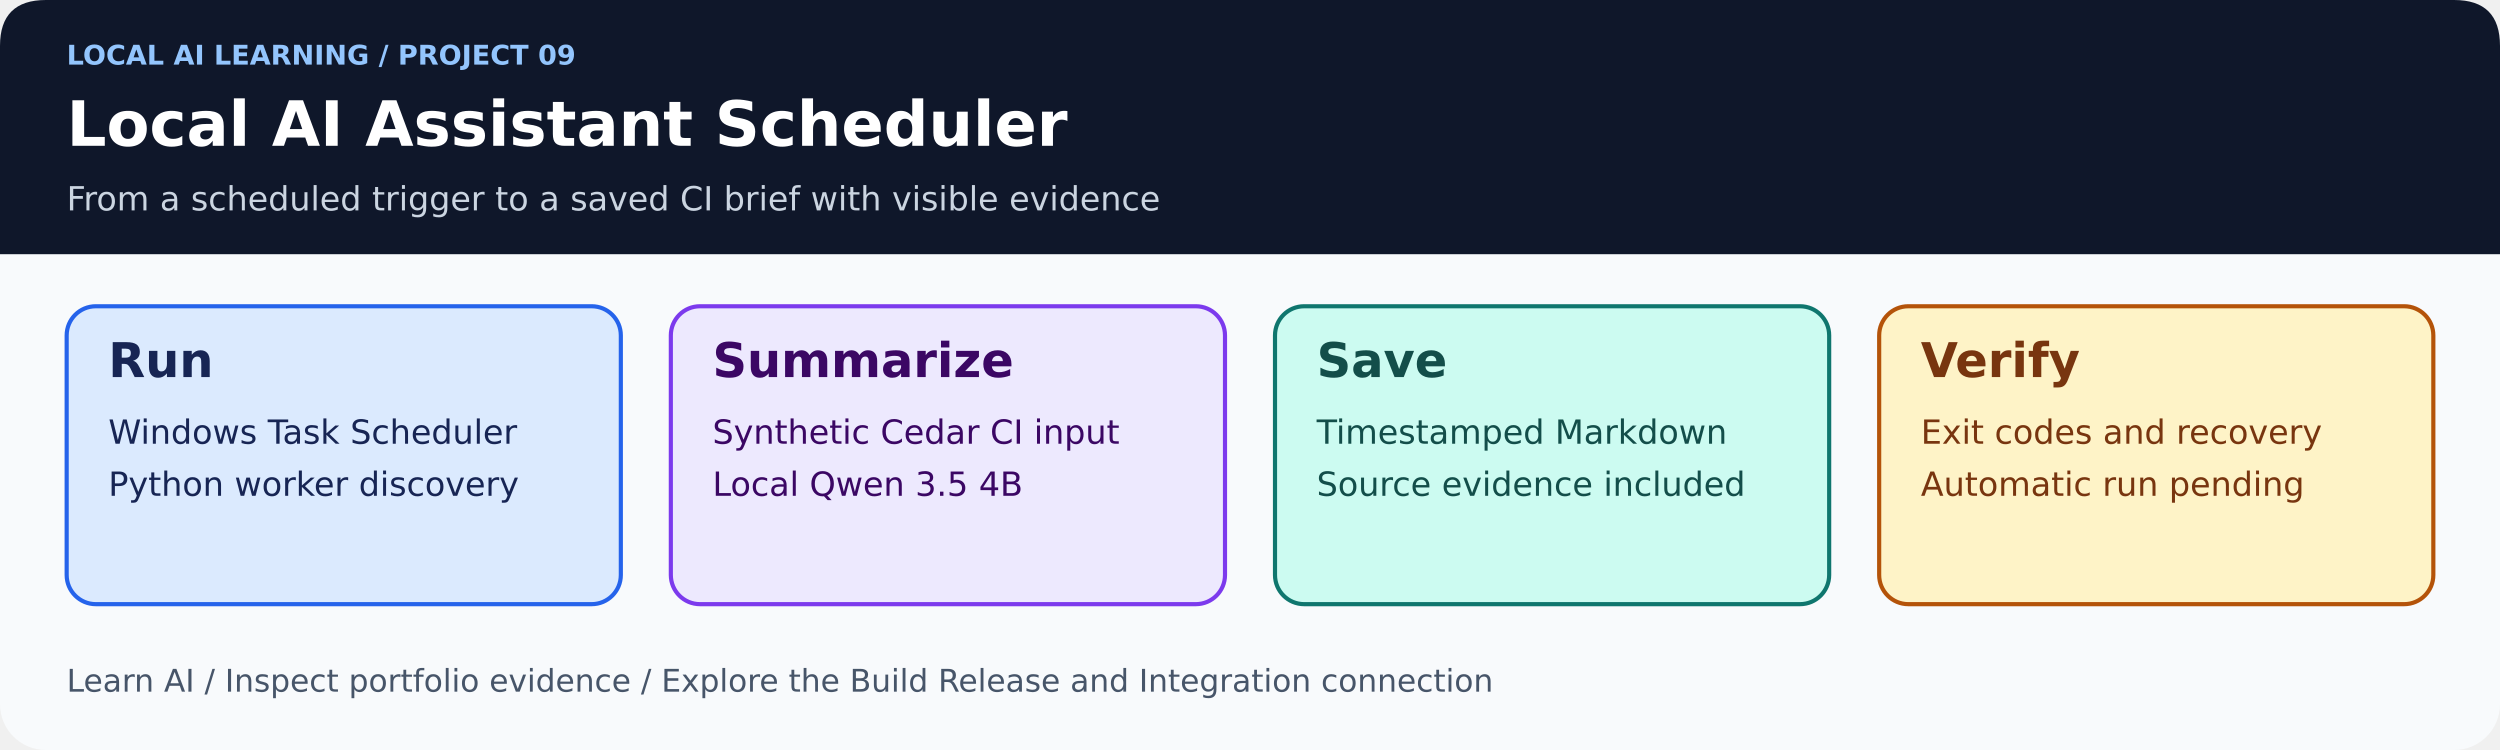
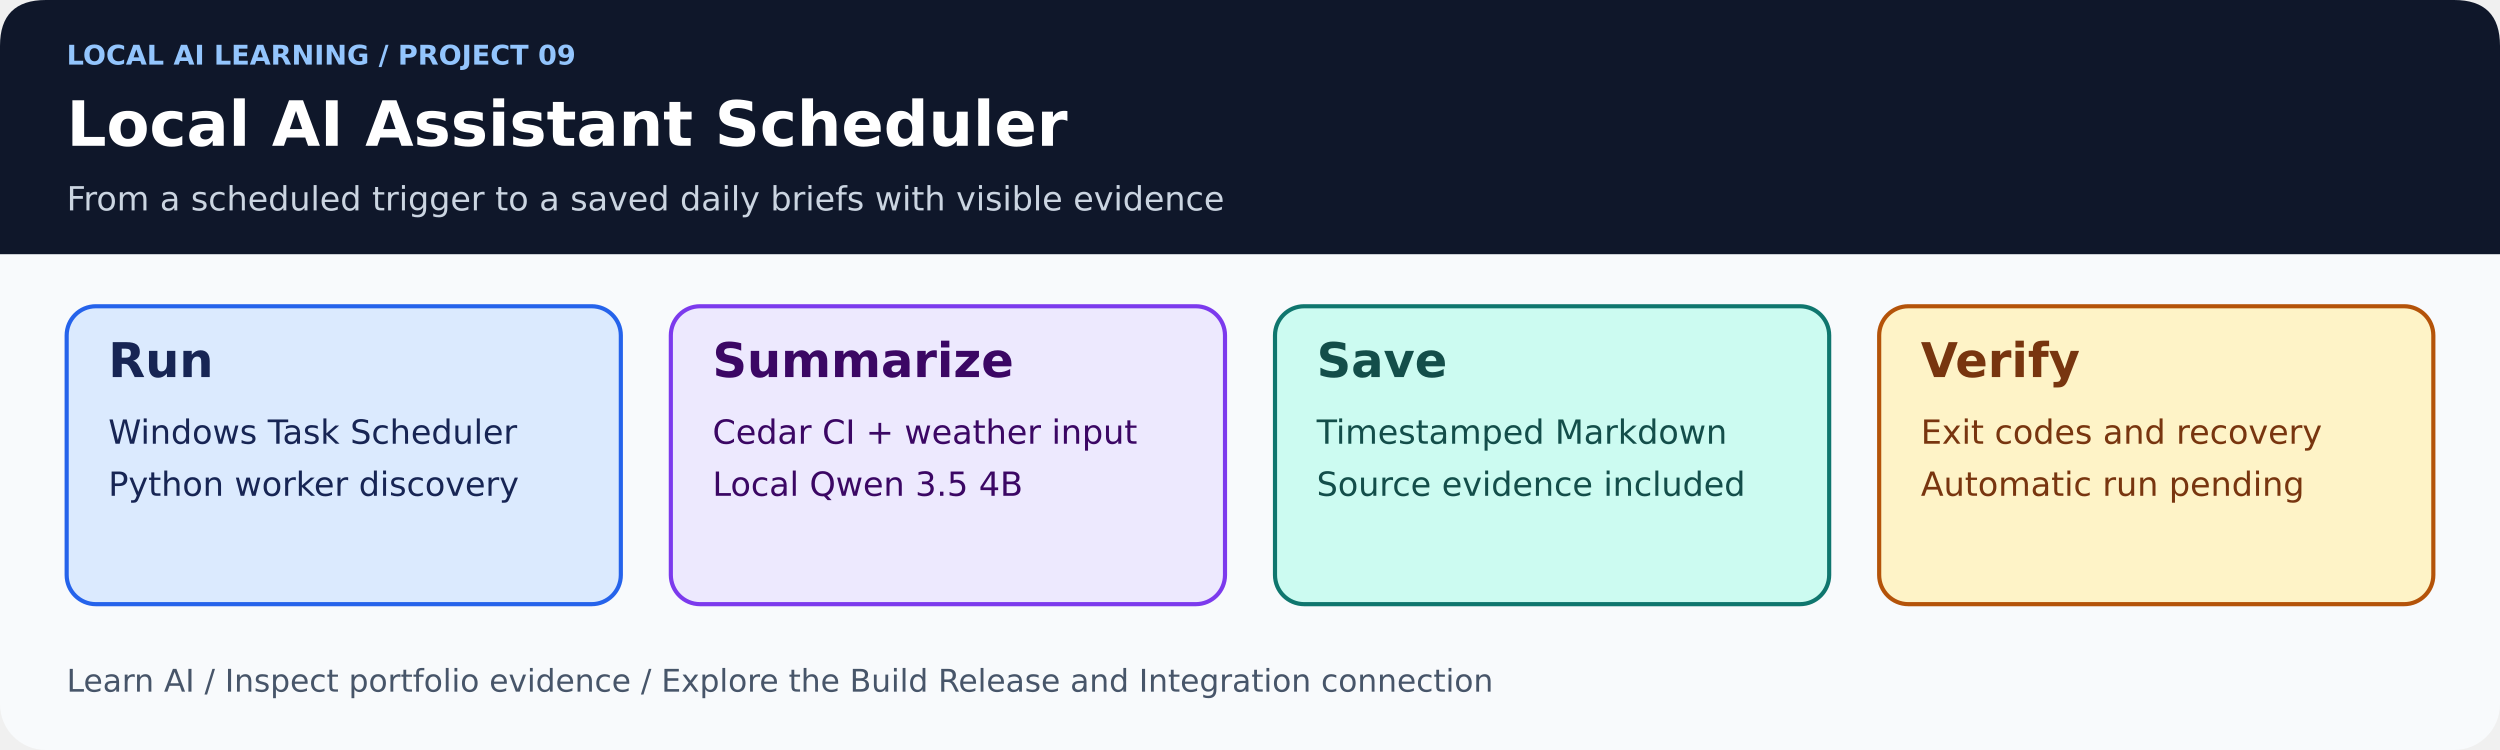
<svg xmlns="http://www.w3.org/2000/svg" width="1200" height="360" viewBox="0 0 1200 360" role="img" aria-labelledby="title desc">
  <defs>
    <marker id="arrow" markerWidth="10" markerHeight="10" refX="8" refY="3" orient="auto">
      <path d="M0,0 L0,6 L9,3 z" fill="#475569" />
    </marker>
  </defs>
  <rect width="1200" height="360" rx="22" fill="#F8FAFC" />
  <g font-family="DejaVu Sans, Arial, sans-serif">
    <path d="M22 0H1178Q1200 0 1200 22V122H0V22Q0 0 22 0" fill="#0F172A" />
    <text x="32" y="31" font-size="13" fill="#93C5FD" font-weight="700">LOCAL AI LEARNING / PROJECT 09</text>
    <text x="32" y="70" font-size="30" fill="#FFFFFF" font-weight="700">Local AI Assistant Scheduler</text>
-     <text x="32" y="101" font-size="16" fill="#CBD5E1" font-weight="400">From a scheduled trigger to a saved CI brief with visible evidence</text>
+     <text x="32" y="101" font-size="16" fill="#CBD5E1" font-weight="400">From a scheduled trigger to a saved daily briefs with visible evidence</text>
    <rect x="32" y="147" width="266" height="143" rx="14" fill="#DBEAFE" stroke="#2563EB" stroke-width="2" />
    <text x="52" y="181" font-size="23" fill="#172554" font-weight="700">Run</text>
    <text x="52" y="213" font-size="16" fill="#172554" font-weight="400">Windows Task Scheduler</text>
    <text x="52" y="238" font-size="16" fill="#172554" font-weight="400">Python worker discovery</text>
    <rect x="322" y="147" width="266" height="143" rx="14" fill="#EDE9FE" stroke="#7C3AED" stroke-width="2" />
    <text x="342" y="181" font-size="23" fill="#3B0764" font-weight="700">Summarize</text>
-     <text x="342" y="213" font-size="16" fill="#3B0764" font-weight="400">Synthetic Cedar CI input</text>
+     <text x="342" y="213" font-size="16" fill="#3B0764" font-weight="400">Cedar CI + weather input</text>
    <text x="342" y="238" font-size="16" fill="#3B0764" font-weight="400">Local Qwen 3.5 4B</text>
    <rect x="612" y="147" width="266" height="143" rx="14" fill="#CCFBF1" stroke="#0F766E" stroke-width="2" />
    <text x="632" y="181" font-size="23" fill="#134E4A" font-weight="700">Save</text>
    <text x="632" y="213" font-size="16" fill="#134E4A" font-weight="400">Timestamped Markdown</text>
    <text x="632" y="238" font-size="16" fill="#134E4A" font-weight="400">Source evidence included</text>
    <rect x="902" y="147" width="266" height="143" rx="14" fill="#FEF3C7" stroke="#B45309" stroke-width="2" />
    <text x="922" y="181" font-size="23" fill="#78350F" font-weight="700">Verify</text>
    <text x="922" y="213" font-size="16" fill="#78350F" font-weight="400">Exit codes and recovery</text>
    <text x="922" y="238" font-size="16" fill="#78350F" font-weight="400">Automatic run pending</text>
    <text x="32" y="332" font-size="15" fill="#475569" font-weight="400">Learn AI  /  Inspect portfolio evidence  /  Explore the Build Release and Integration connection</text>
  </g>
</svg>
